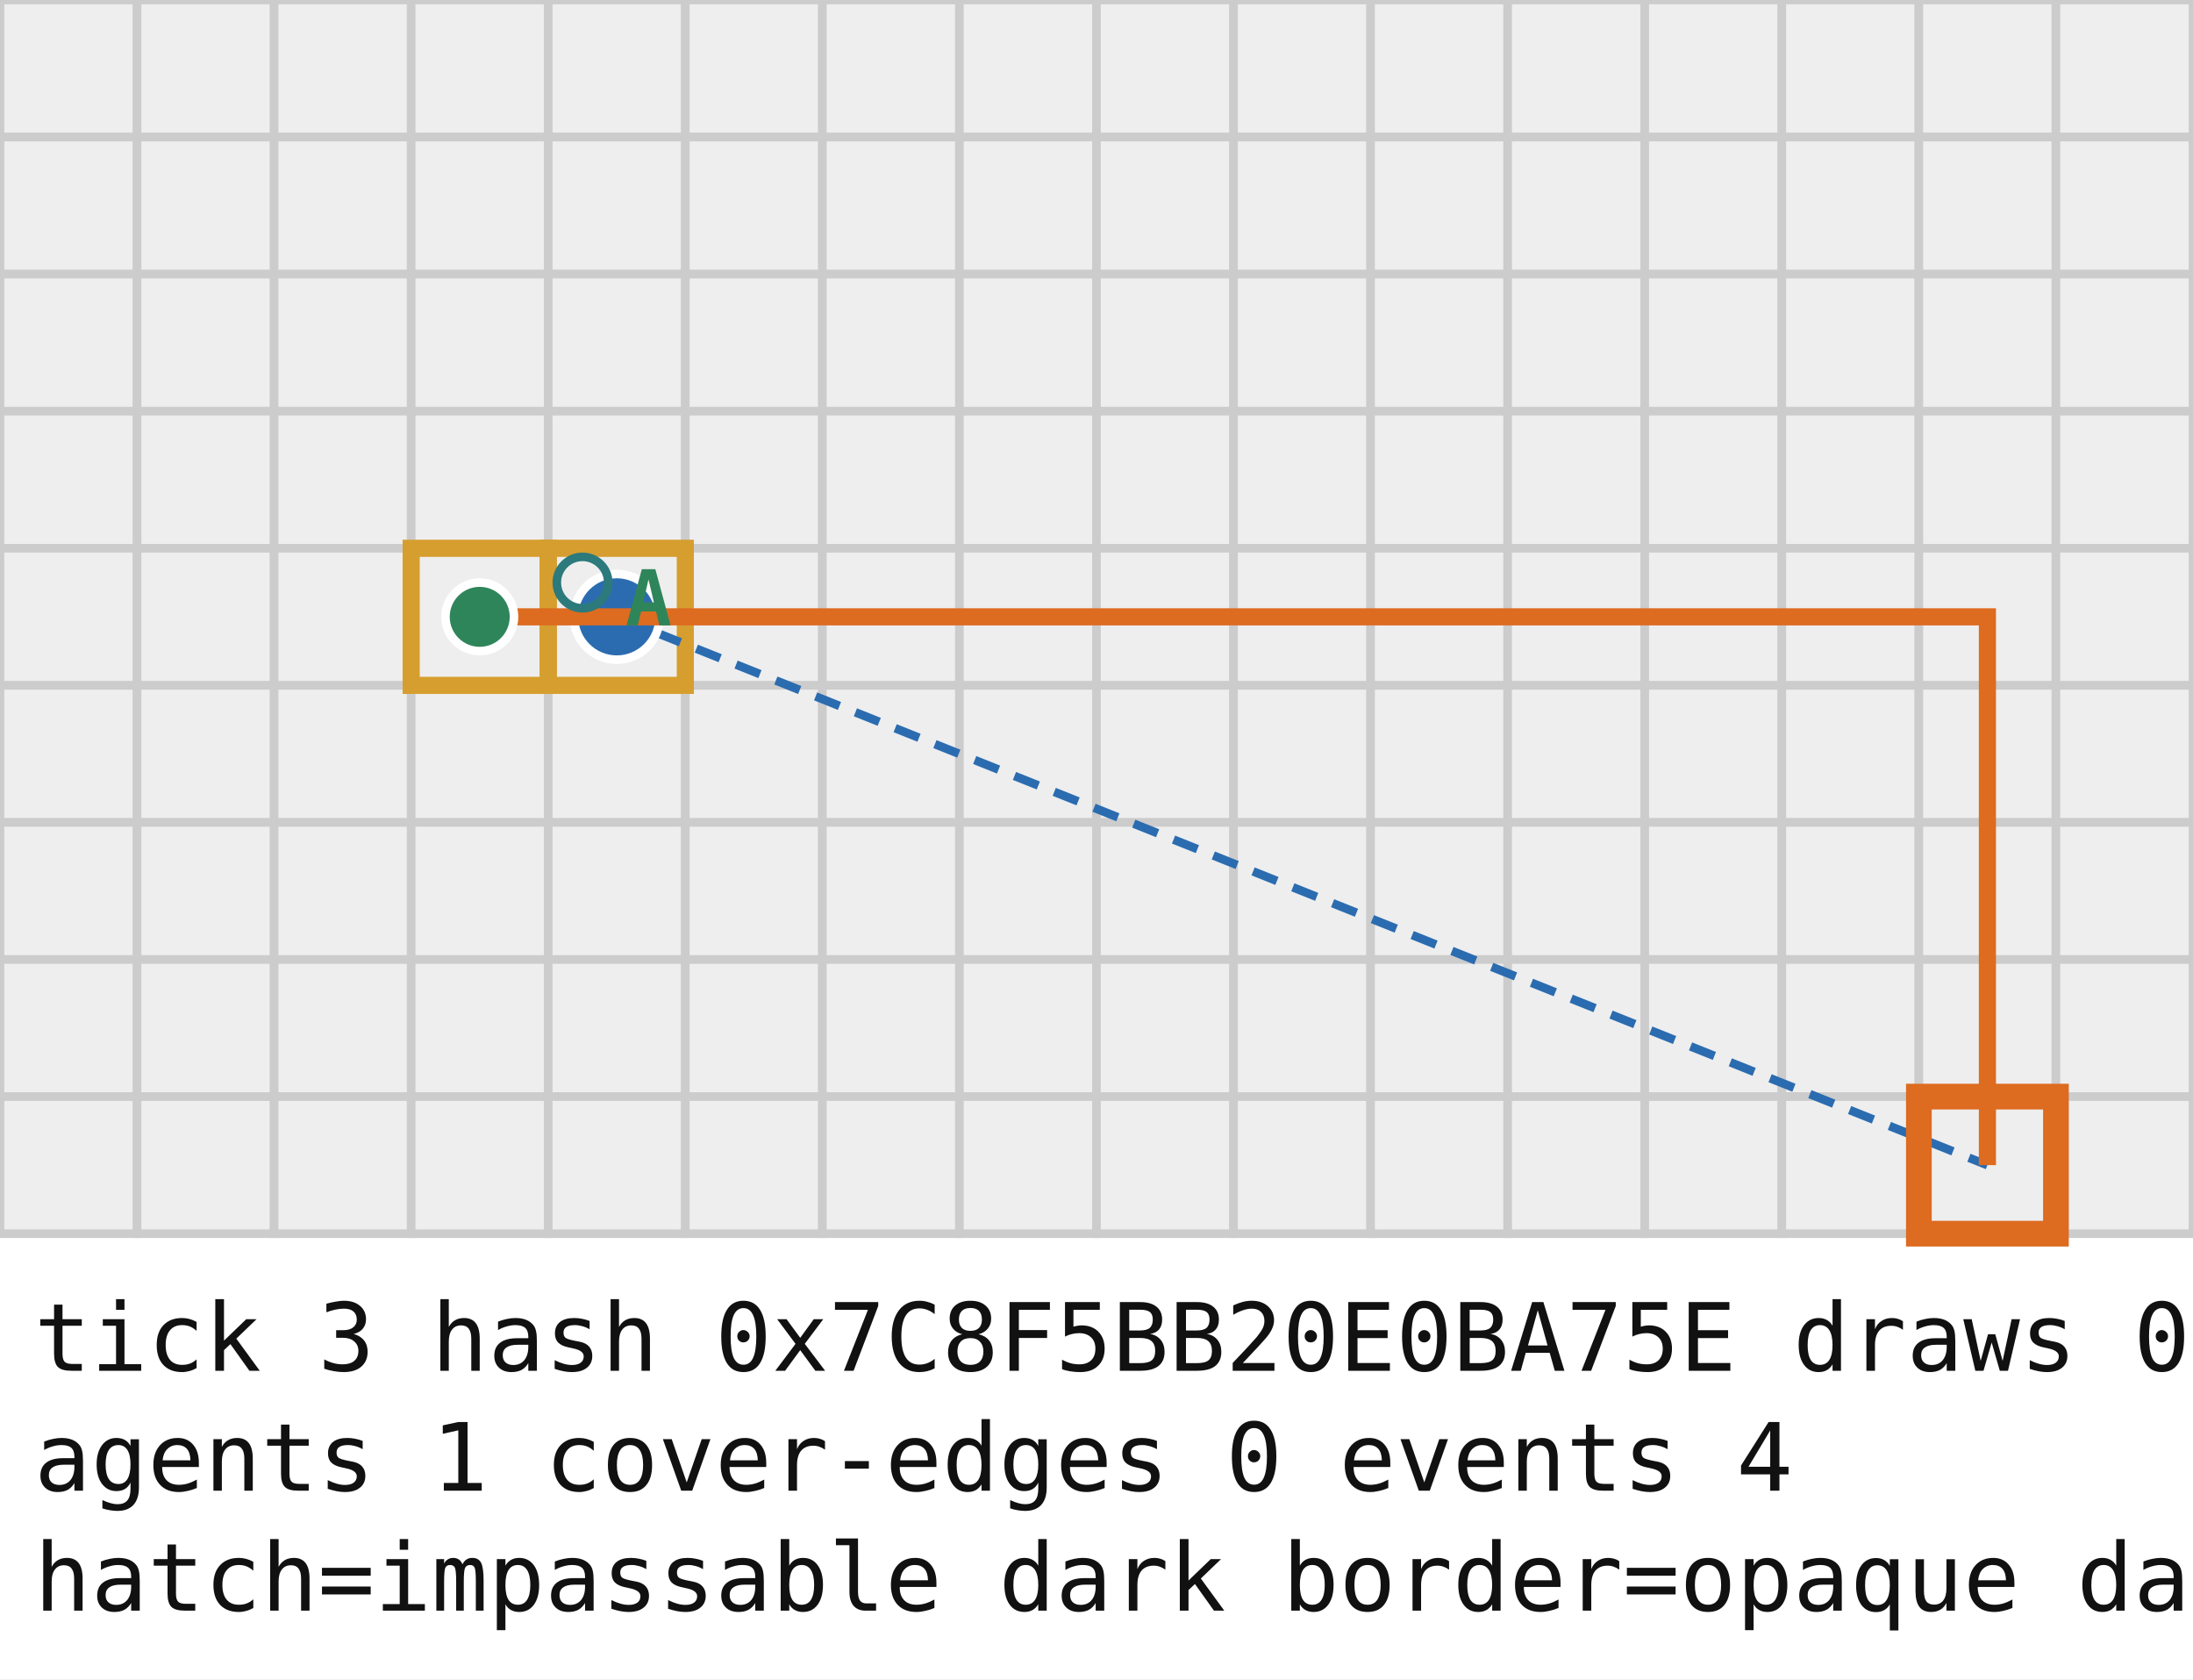
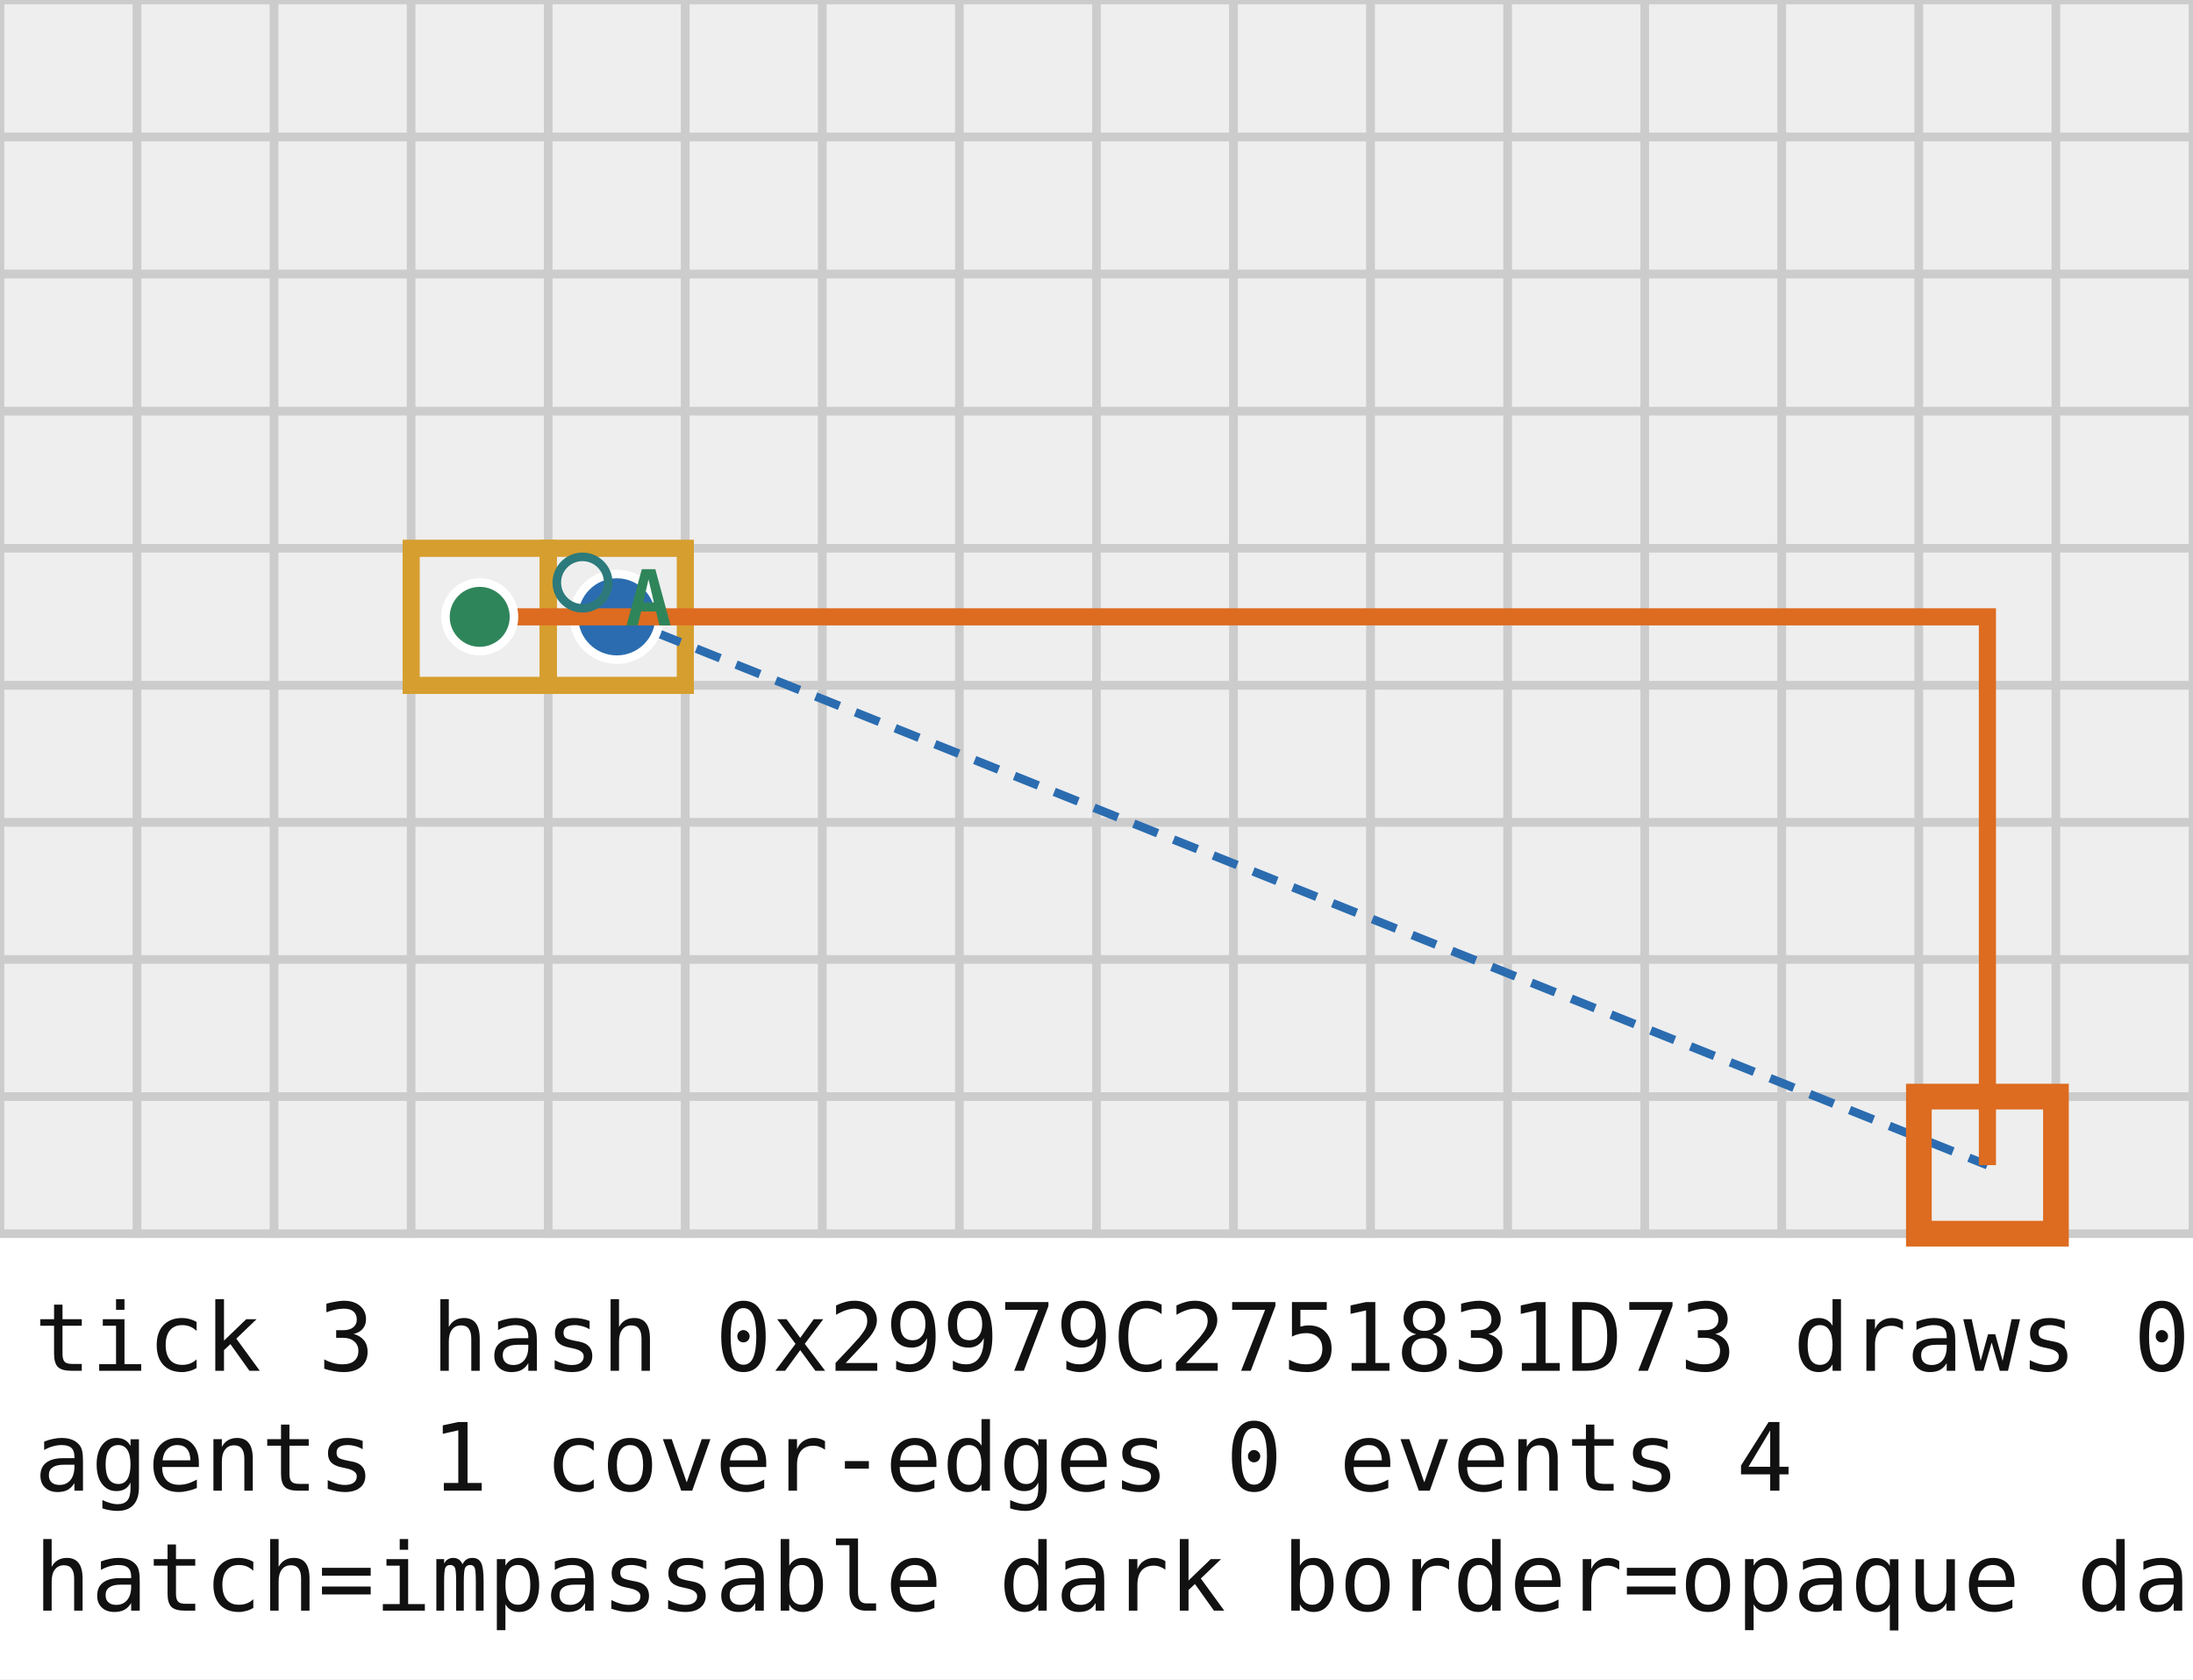
<svg xmlns="http://www.w3.org/2000/svg" width="256" height="196" viewBox="0 0 256 196">
  <defs>
    <pattern id="cw-hatch" width="4" height="4" patternUnits="userSpaceOnUse">
      <path d="M0,4 L4,0" stroke="#8a8a8a" stroke-width="1" />
    </pattern>
  </defs>
  <rect x="0" y="0" width="256" height="196" fill="#ffffff" />
  <rect x="0" y="0" width="16" height="16" fill="rgb(238,238,238)" stroke="#cccccc" stroke-width="1" />
  <rect x="16" y="0" width="16" height="16" fill="rgb(238,238,238)" stroke="#cccccc" stroke-width="1" />
  <rect x="32" y="0" width="16" height="16" fill="rgb(238,238,238)" stroke="#cccccc" stroke-width="1" />
  <rect x="48" y="0" width="16" height="16" fill="rgb(238,238,238)" stroke="#cccccc" stroke-width="1" />
  <rect x="64" y="0" width="16" height="16" fill="rgb(238,238,238)" stroke="#cccccc" stroke-width="1" />
  <rect x="80" y="0" width="16" height="16" fill="rgb(238,238,238)" stroke="#cccccc" stroke-width="1" />
  <rect x="96" y="0" width="16" height="16" fill="rgb(238,238,238)" stroke="#cccccc" stroke-width="1" />
  <rect x="112" y="0" width="16" height="16" fill="rgb(238,238,238)" stroke="#cccccc" stroke-width="1" />
  <rect x="128" y="0" width="16" height="16" fill="rgb(238,238,238)" stroke="#cccccc" stroke-width="1" />
  <rect x="144" y="0" width="16" height="16" fill="rgb(238,238,238)" stroke="#cccccc" stroke-width="1" />
  <rect x="160" y="0" width="16" height="16" fill="rgb(238,238,238)" stroke="#cccccc" stroke-width="1" />
  <rect x="176" y="0" width="16" height="16" fill="rgb(238,238,238)" stroke="#cccccc" stroke-width="1" />
  <rect x="192" y="0" width="16" height="16" fill="rgb(238,238,238)" stroke="#cccccc" stroke-width="1" />
  <rect x="208" y="0" width="16" height="16" fill="rgb(238,238,238)" stroke="#cccccc" stroke-width="1" />
  <rect x="224" y="0" width="16" height="16" fill="rgb(238,238,238)" stroke="#cccccc" stroke-width="1" />
  <rect x="240" y="0" width="16" height="16" fill="rgb(238,238,238)" stroke="#cccccc" stroke-width="1" />
  <rect x="0" y="16" width="16" height="16" fill="rgb(238,238,238)" stroke="#cccccc" stroke-width="1" />
  <rect x="16" y="16" width="16" height="16" fill="rgb(238,238,238)" stroke="#cccccc" stroke-width="1" />
  <rect x="32" y="16" width="16" height="16" fill="rgb(238,238,238)" stroke="#cccccc" stroke-width="1" />
  <rect x="48" y="16" width="16" height="16" fill="rgb(238,238,238)" stroke="#cccccc" stroke-width="1" />
  <rect x="64" y="16" width="16" height="16" fill="rgb(238,238,238)" stroke="#cccccc" stroke-width="1" />
  <rect x="80" y="16" width="16" height="16" fill="rgb(238,238,238)" stroke="#cccccc" stroke-width="1" />
  <rect x="96" y="16" width="16" height="16" fill="rgb(238,238,238)" stroke="#cccccc" stroke-width="1" />
  <rect x="112" y="16" width="16" height="16" fill="rgb(238,238,238)" stroke="#cccccc" stroke-width="1" />
  <rect x="128" y="16" width="16" height="16" fill="rgb(238,238,238)" stroke="#cccccc" stroke-width="1" />
  <rect x="144" y="16" width="16" height="16" fill="rgb(238,238,238)" stroke="#cccccc" stroke-width="1" />
  <rect x="160" y="16" width="16" height="16" fill="rgb(238,238,238)" stroke="#cccccc" stroke-width="1" />
  <rect x="176" y="16" width="16" height="16" fill="rgb(238,238,238)" stroke="#cccccc" stroke-width="1" />
  <rect x="192" y="16" width="16" height="16" fill="rgb(238,238,238)" stroke="#cccccc" stroke-width="1" />
  <rect x="208" y="16" width="16" height="16" fill="rgb(238,238,238)" stroke="#cccccc" stroke-width="1" />
  <rect x="224" y="16" width="16" height="16" fill="rgb(238,238,238)" stroke="#cccccc" stroke-width="1" />
  <rect x="240" y="16" width="16" height="16" fill="rgb(238,238,238)" stroke="#cccccc" stroke-width="1" />
  <rect x="0" y="32" width="16" height="16" fill="rgb(238,238,238)" stroke="#cccccc" stroke-width="1" />
  <rect x="16" y="32" width="16" height="16" fill="rgb(238,238,238)" stroke="#cccccc" stroke-width="1" />
  <rect x="32" y="32" width="16" height="16" fill="rgb(238,238,238)" stroke="#cccccc" stroke-width="1" />
  <rect x="48" y="32" width="16" height="16" fill="rgb(238,238,238)" stroke="#cccccc" stroke-width="1" />
  <rect x="64" y="32" width="16" height="16" fill="rgb(238,238,238)" stroke="#cccccc" stroke-width="1" />
  <rect x="80" y="32" width="16" height="16" fill="rgb(238,238,238)" stroke="#cccccc" stroke-width="1" />
  <rect x="96" y="32" width="16" height="16" fill="rgb(238,238,238)" stroke="#cccccc" stroke-width="1" />
  <rect x="112" y="32" width="16" height="16" fill="rgb(238,238,238)" stroke="#cccccc" stroke-width="1" />
  <rect x="128" y="32" width="16" height="16" fill="rgb(238,238,238)" stroke="#cccccc" stroke-width="1" />
  <rect x="144" y="32" width="16" height="16" fill="rgb(238,238,238)" stroke="#cccccc" stroke-width="1" />
  <rect x="160" y="32" width="16" height="16" fill="rgb(238,238,238)" stroke="#cccccc" stroke-width="1" />
  <rect x="176" y="32" width="16" height="16" fill="rgb(238,238,238)" stroke="#cccccc" stroke-width="1" />
  <rect x="192" y="32" width="16" height="16" fill="rgb(238,238,238)" stroke="#cccccc" stroke-width="1" />
  <rect x="208" y="32" width="16" height="16" fill="rgb(238,238,238)" stroke="#cccccc" stroke-width="1" />
  <rect x="224" y="32" width="16" height="16" fill="rgb(238,238,238)" stroke="#cccccc" stroke-width="1" />
  <rect x="240" y="32" width="16" height="16" fill="rgb(238,238,238)" stroke="#cccccc" stroke-width="1" />
  <rect x="0" y="48" width="16" height="16" fill="rgb(238,238,238)" stroke="#cccccc" stroke-width="1" />
  <rect x="16" y="48" width="16" height="16" fill="rgb(238,238,238)" stroke="#cccccc" stroke-width="1" />
  <rect x="32" y="48" width="16" height="16" fill="rgb(238,238,238)" stroke="#cccccc" stroke-width="1" />
  <rect x="48" y="48" width="16" height="16" fill="rgb(238,238,238)" stroke="#cccccc" stroke-width="1" />
  <rect x="64" y="48" width="16" height="16" fill="rgb(238,238,238)" stroke="#cccccc" stroke-width="1" />
  <rect x="80" y="48" width="16" height="16" fill="rgb(238,238,238)" stroke="#cccccc" stroke-width="1" />
  <rect x="96" y="48" width="16" height="16" fill="rgb(238,238,238)" stroke="#cccccc" stroke-width="1" />
  <rect x="112" y="48" width="16" height="16" fill="rgb(238,238,238)" stroke="#cccccc" stroke-width="1" />
  <rect x="128" y="48" width="16" height="16" fill="rgb(238,238,238)" stroke="#cccccc" stroke-width="1" />
  <rect x="144" y="48" width="16" height="16" fill="rgb(238,238,238)" stroke="#cccccc" stroke-width="1" />
  <rect x="160" y="48" width="16" height="16" fill="rgb(238,238,238)" stroke="#cccccc" stroke-width="1" />
  <rect x="176" y="48" width="16" height="16" fill="rgb(238,238,238)" stroke="#cccccc" stroke-width="1" />
  <rect x="192" y="48" width="16" height="16" fill="rgb(238,238,238)" stroke="#cccccc" stroke-width="1" />
  <rect x="208" y="48" width="16" height="16" fill="rgb(238,238,238)" stroke="#cccccc" stroke-width="1" />
  <rect x="224" y="48" width="16" height="16" fill="rgb(238,238,238)" stroke="#cccccc" stroke-width="1" />
  <rect x="240" y="48" width="16" height="16" fill="rgb(238,238,238)" stroke="#cccccc" stroke-width="1" />
  <rect x="0" y="64" width="16" height="16" fill="rgb(238,238,238)" stroke="#cccccc" stroke-width="1" />
  <rect x="16" y="64" width="16" height="16" fill="rgb(238,238,238)" stroke="#cccccc" stroke-width="1" />
  <rect x="32" y="64" width="16" height="16" fill="rgb(238,238,238)" stroke="#cccccc" stroke-width="1" />
  <rect x="48" y="64" width="16" height="16" fill="rgb(238,238,238)" stroke="#cccccc" stroke-width="1" />
  <rect x="64" y="64" width="16" height="16" fill="rgb(238,238,238)" stroke="#cccccc" stroke-width="1" />
  <rect x="80" y="64" width="16" height="16" fill="rgb(238,238,238)" stroke="#cccccc" stroke-width="1" />
  <rect x="96" y="64" width="16" height="16" fill="rgb(238,238,238)" stroke="#cccccc" stroke-width="1" />
  <rect x="112" y="64" width="16" height="16" fill="rgb(238,238,238)" stroke="#cccccc" stroke-width="1" />
  <rect x="128" y="64" width="16" height="16" fill="rgb(238,238,238)" stroke="#cccccc" stroke-width="1" />
  <rect x="144" y="64" width="16" height="16" fill="rgb(238,238,238)" stroke="#cccccc" stroke-width="1" />
  <rect x="160" y="64" width="16" height="16" fill="rgb(238,238,238)" stroke="#cccccc" stroke-width="1" />
  <rect x="176" y="64" width="16" height="16" fill="rgb(238,238,238)" stroke="#cccccc" stroke-width="1" />
  <rect x="192" y="64" width="16" height="16" fill="rgb(238,238,238)" stroke="#cccccc" stroke-width="1" />
  <rect x="208" y="64" width="16" height="16" fill="rgb(238,238,238)" stroke="#cccccc" stroke-width="1" />
  <rect x="224" y="64" width="16" height="16" fill="rgb(238,238,238)" stroke="#cccccc" stroke-width="1" />
  <rect x="240" y="64" width="16" height="16" fill="rgb(238,238,238)" stroke="#cccccc" stroke-width="1" />
  <rect x="0" y="80" width="16" height="16" fill="rgb(238,238,238)" stroke="#cccccc" stroke-width="1" />
  <rect x="16" y="80" width="16" height="16" fill="rgb(238,238,238)" stroke="#cccccc" stroke-width="1" />
  <rect x="32" y="80" width="16" height="16" fill="rgb(238,238,238)" stroke="#cccccc" stroke-width="1" />
  <rect x="48" y="80" width="16" height="16" fill="rgb(238,238,238)" stroke="#cccccc" stroke-width="1" />
  <rect x="64" y="80" width="16" height="16" fill="rgb(238,238,238)" stroke="#cccccc" stroke-width="1" />
  <rect x="80" y="80" width="16" height="16" fill="rgb(238,238,238)" stroke="#cccccc" stroke-width="1" />
  <rect x="96" y="80" width="16" height="16" fill="rgb(238,238,238)" stroke="#cccccc" stroke-width="1" />
  <rect x="112" y="80" width="16" height="16" fill="rgb(238,238,238)" stroke="#cccccc" stroke-width="1" />
  <rect x="128" y="80" width="16" height="16" fill="rgb(238,238,238)" stroke="#cccccc" stroke-width="1" />
  <rect x="144" y="80" width="16" height="16" fill="rgb(238,238,238)" stroke="#cccccc" stroke-width="1" />
  <rect x="160" y="80" width="16" height="16" fill="rgb(238,238,238)" stroke="#cccccc" stroke-width="1" />
  <rect x="176" y="80" width="16" height="16" fill="rgb(238,238,238)" stroke="#cccccc" stroke-width="1" />
  <rect x="192" y="80" width="16" height="16" fill="rgb(238,238,238)" stroke="#cccccc" stroke-width="1" />
  <rect x="208" y="80" width="16" height="16" fill="rgb(238,238,238)" stroke="#cccccc" stroke-width="1" />
  <rect x="224" y="80" width="16" height="16" fill="rgb(238,238,238)" stroke="#cccccc" stroke-width="1" />
  <rect x="240" y="80" width="16" height="16" fill="rgb(238,238,238)" stroke="#cccccc" stroke-width="1" />
  <rect x="0" y="96" width="16" height="16" fill="rgb(238,238,238)" stroke="#cccccc" stroke-width="1" />
  <rect x="16" y="96" width="16" height="16" fill="rgb(238,238,238)" stroke="#cccccc" stroke-width="1" />
  <rect x="32" y="96" width="16" height="16" fill="rgb(238,238,238)" stroke="#cccccc" stroke-width="1" />
  <rect x="48" y="96" width="16" height="16" fill="rgb(238,238,238)" stroke="#cccccc" stroke-width="1" />
  <rect x="64" y="96" width="16" height="16" fill="rgb(238,238,238)" stroke="#cccccc" stroke-width="1" />
  <rect x="80" y="96" width="16" height="16" fill="rgb(238,238,238)" stroke="#cccccc" stroke-width="1" />
  <rect x="96" y="96" width="16" height="16" fill="rgb(238,238,238)" stroke="#cccccc" stroke-width="1" />
  <rect x="112" y="96" width="16" height="16" fill="rgb(238,238,238)" stroke="#cccccc" stroke-width="1" />
  <rect x="128" y="96" width="16" height="16" fill="rgb(238,238,238)" stroke="#cccccc" stroke-width="1" />
  <rect x="144" y="96" width="16" height="16" fill="rgb(238,238,238)" stroke="#cccccc" stroke-width="1" />
  <rect x="160" y="96" width="16" height="16" fill="rgb(238,238,238)" stroke="#cccccc" stroke-width="1" />
  <rect x="176" y="96" width="16" height="16" fill="rgb(238,238,238)" stroke="#cccccc" stroke-width="1" />
  <rect x="192" y="96" width="16" height="16" fill="rgb(238,238,238)" stroke="#cccccc" stroke-width="1" />
  <rect x="208" y="96" width="16" height="16" fill="rgb(238,238,238)" stroke="#cccccc" stroke-width="1" />
  <rect x="224" y="96" width="16" height="16" fill="rgb(238,238,238)" stroke="#cccccc" stroke-width="1" />
  <rect x="240" y="96" width="16" height="16" fill="rgb(238,238,238)" stroke="#cccccc" stroke-width="1" />
  <rect x="0" y="112" width="16" height="16" fill="rgb(238,238,238)" stroke="#cccccc" stroke-width="1" />
  <rect x="16" y="112" width="16" height="16" fill="rgb(238,238,238)" stroke="#cccccc" stroke-width="1" />
  <rect x="32" y="112" width="16" height="16" fill="rgb(238,238,238)" stroke="#cccccc" stroke-width="1" />
  <rect x="48" y="112" width="16" height="16" fill="rgb(238,238,238)" stroke="#cccccc" stroke-width="1" />
  <rect x="64" y="112" width="16" height="16" fill="rgb(238,238,238)" stroke="#cccccc" stroke-width="1" />
  <rect x="80" y="112" width="16" height="16" fill="rgb(238,238,238)" stroke="#cccccc" stroke-width="1" />
  <rect x="96" y="112" width="16" height="16" fill="rgb(238,238,238)" stroke="#cccccc" stroke-width="1" />
  <rect x="112" y="112" width="16" height="16" fill="rgb(238,238,238)" stroke="#cccccc" stroke-width="1" />
  <rect x="128" y="112" width="16" height="16" fill="rgb(238,238,238)" stroke="#cccccc" stroke-width="1" />
  <rect x="144" y="112" width="16" height="16" fill="rgb(238,238,238)" stroke="#cccccc" stroke-width="1" />
  <rect x="160" y="112" width="16" height="16" fill="rgb(238,238,238)" stroke="#cccccc" stroke-width="1" />
  <rect x="176" y="112" width="16" height="16" fill="rgb(238,238,238)" stroke="#cccccc" stroke-width="1" />
  <rect x="192" y="112" width="16" height="16" fill="rgb(238,238,238)" stroke="#cccccc" stroke-width="1" />
  <rect x="208" y="112" width="16" height="16" fill="rgb(238,238,238)" stroke="#cccccc" stroke-width="1" />
  <rect x="224" y="112" width="16" height="16" fill="rgb(238,238,238)" stroke="#cccccc" stroke-width="1" />
  <rect x="240" y="112" width="16" height="16" fill="rgb(238,238,238)" stroke="#cccccc" stroke-width="1" />
  <rect x="0" y="128" width="16" height="16" fill="rgb(238,238,238)" stroke="#cccccc" stroke-width="1" />
  <rect x="16" y="128" width="16" height="16" fill="rgb(238,238,238)" stroke="#cccccc" stroke-width="1" />
  <rect x="32" y="128" width="16" height="16" fill="rgb(238,238,238)" stroke="#cccccc" stroke-width="1" />
  <rect x="48" y="128" width="16" height="16" fill="rgb(238,238,238)" stroke="#cccccc" stroke-width="1" />
  <rect x="64" y="128" width="16" height="16" fill="rgb(238,238,238)" stroke="#cccccc" stroke-width="1" />
  <rect x="80" y="128" width="16" height="16" fill="rgb(238,238,238)" stroke="#cccccc" stroke-width="1" />
  <rect x="96" y="128" width="16" height="16" fill="rgb(238,238,238)" stroke="#cccccc" stroke-width="1" />
  <rect x="112" y="128" width="16" height="16" fill="rgb(238,238,238)" stroke="#cccccc" stroke-width="1" />
  <rect x="128" y="128" width="16" height="16" fill="rgb(238,238,238)" stroke="#cccccc" stroke-width="1" />
  <rect x="144" y="128" width="16" height="16" fill="rgb(238,238,238)" stroke="#cccccc" stroke-width="1" />
  <rect x="160" y="128" width="16" height="16" fill="rgb(238,238,238)" stroke="#cccccc" stroke-width="1" />
  <rect x="176" y="128" width="16" height="16" fill="rgb(238,238,238)" stroke="#cccccc" stroke-width="1" />
  <rect x="192" y="128" width="16" height="16" fill="rgb(238,238,238)" stroke="#cccccc" stroke-width="1" />
  <rect x="208" y="128" width="16" height="16" fill="rgb(238,238,238)" stroke="#cccccc" stroke-width="1" />
  <rect x="224" y="128" width="16" height="16" fill="rgb(238,238,238)" stroke="#cccccc" stroke-width="1" />
  <rect x="240" y="128" width="16" height="16" fill="rgb(238,238,238)" stroke="#cccccc" stroke-width="1" />
  <rect x="224" y="128" width="16" height="16" fill="none" stroke="#d69e2e" stroke-width="2" />
  <rect x="224" y="128" width="16" height="16" fill="none" stroke="#d69e2e" stroke-width="2" />
  <rect x="48" y="64" width="16" height="16" fill="none" stroke="#d69e2e" stroke-width="2" />
  <rect x="64" y="64" width="16" height="16" fill="none" stroke="#d69e2e" stroke-width="2" />
  <line x1="72" y1="72" x2="232" y2="136" stroke="#2b6cb0" stroke-width="1" stroke-dasharray="3,2" />
  <circle cx="72" cy="72" r="5" fill="#2b6cb0" stroke="#ffffff" stroke-width="1" />
  <polyline points="56,72 72,72 88,72 104,72 120,72 136,72 152,72 168,72 184,72 200,72 216,72 232,72 232,88 232,104 232,120 232,136" fill="none" stroke="#dd6b20" stroke-width="2" />
  <circle cx="56" cy="72" r="4" fill="#2f855a" stroke="#ffffff" stroke-width="1" />
  <rect x="224" y="128" width="16" height="16" fill="none" stroke="#dd6b20" stroke-width="3" />
  <text x="73" y="73" font-family="monospace" font-size="9" font-weight="bold" fill="#2f855a">A</text>
  <circle cx="68" cy="68" r="3" fill="none" stroke="#2c7a7b" stroke-width="1" />
-   <text x="4" y="160" font-family="monospace" font-size="11" fill="#111111">tick 3  hash 0x7C8F5BB20E0BA75E  draws 0</text>
+   <text x="4" y="160" font-family="monospace" font-size="11" fill="#111111">tick 3  hash 0x29979C2751831D73  draws 0</text>
  <text x="4" y="174" font-family="monospace" font-size="11" fill="#111111">agents 1  cover-edges 0  events 4</text>
  <text x="4" y="188" font-family="monospace" font-size="11" fill="#111111">hatch=impassable  dark border=opaque  darker fill=higher elevation  triangle=cover  circle=agent</text>
</svg>
